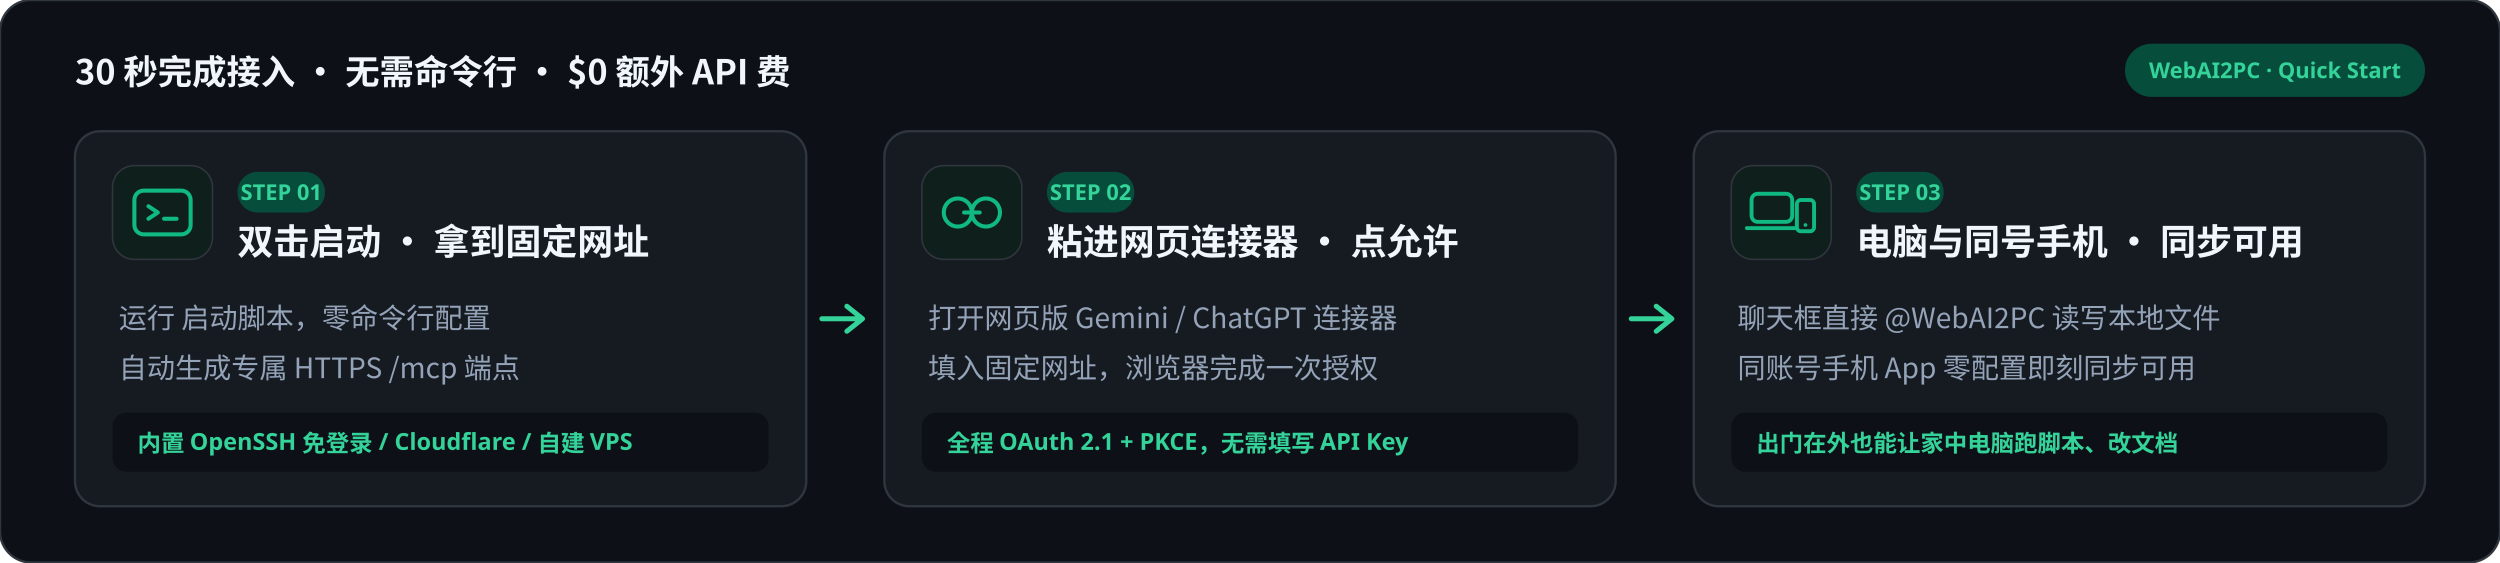
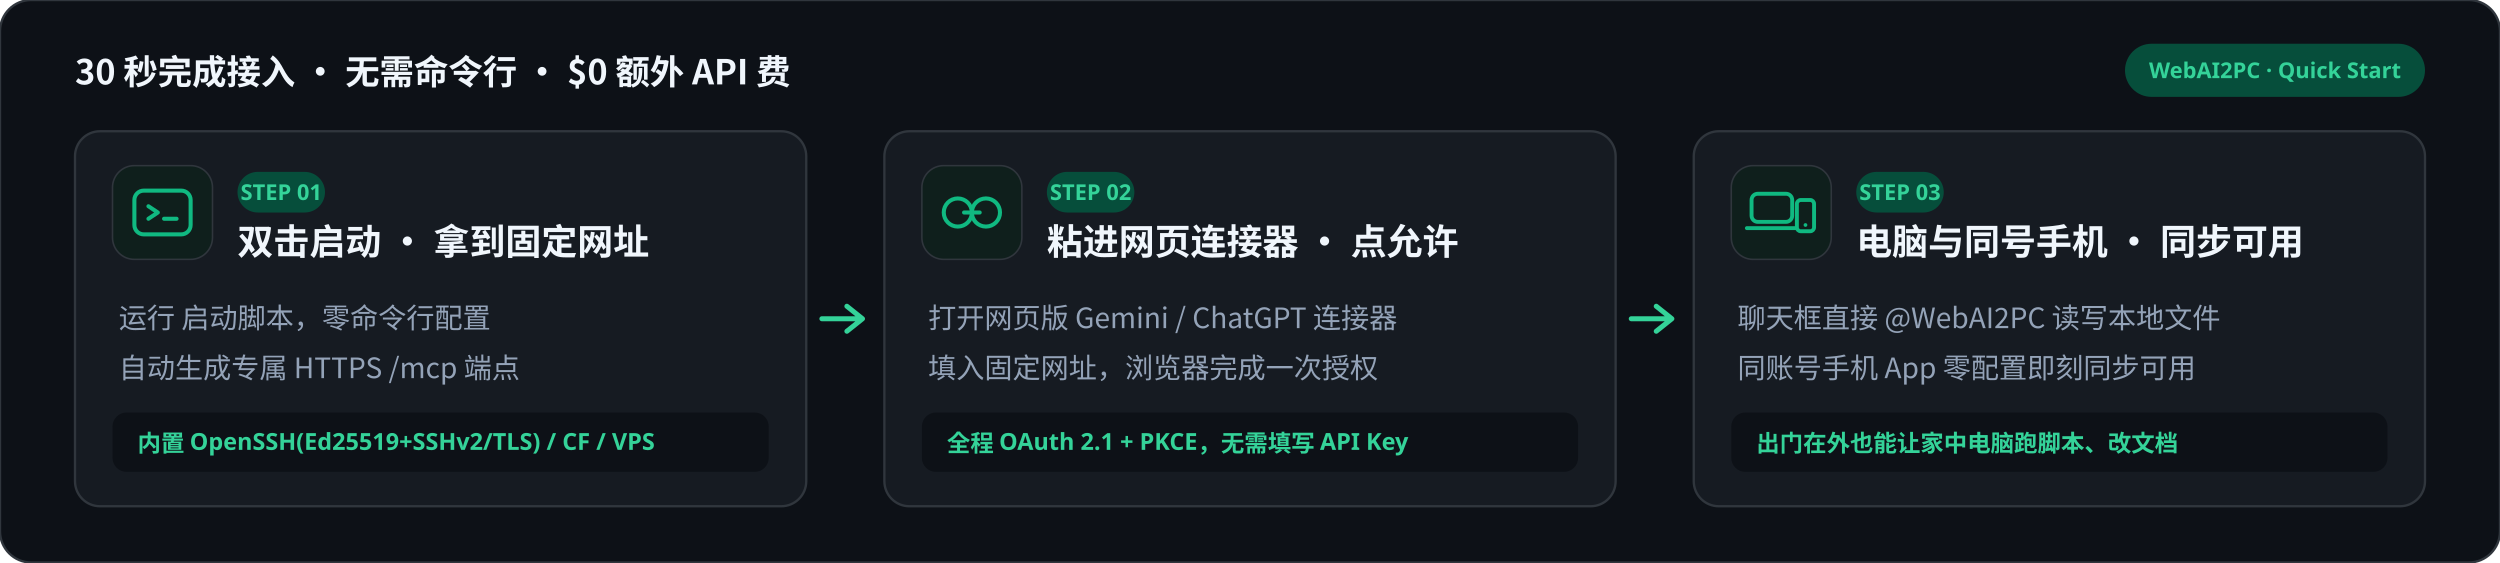
<svg xmlns="http://www.w3.org/2000/svg" viewBox="0 0 1600 360" width="1600" height="360">
  <rect width="1600" height="360" rx="20" fill="#0D1117" stroke="#30363D" stroke-width="1.5" />
  <text x="48" y="54" font-family="PingFang SC, Microsoft YaHei, Noto Sans CJK SC, system-ui, sans-serif" font-size="22" font-weight="700" fill="#F0F6FC">30 秒完成接入 · 无需命令行 · $0 额外 API 费</text>
  <rect x="1360" y="28" width="192" height="34" rx="17" fill="#064E3B" />
  <text x="1456" y="50" text-anchor="middle" font-family="Segoe UI, PingFang SC, Microsoft YaHei, sans-serif" font-size="14" font-weight="700" fill="#34D399">WebAI2PC · Quick Start</text>
  <rect x="48" y="84" width="468" height="240" rx="16" fill="#161B22" stroke="#30363D" stroke-width="1.5" />
  <g transform="translate(72,106)">
    <rect width="64" height="60" rx="14" fill="#0F1F1C" stroke="#30363D" stroke-width="1" />
    <rect x="14" y="16" width="36" height="28" rx="6" fill="none" stroke="#10B981" stroke-width="2.6" />
    <path d="M23 26 L29 30 L23 34" fill="none" stroke="#10B981" stroke-width="2.6" stroke-linecap="round" stroke-linejoin="round" />
    <line x1="33" y1="34" x2="41" y2="34" stroke="#10B981" stroke-width="2.6" stroke-linecap="round" />
  </g>
  <rect x="152" y="110" width="56" height="26" rx="13" fill="#064E3B" />
  <text x="180" y="128" text-anchor="middle" font-family="Segoe UI, sans-serif" font-size="14" font-weight="800" fill="#34D399">STEP 01</text>
  <text x="152" y="163" font-family="PingFang SC, Microsoft YaHei, Noto Sans CJK SC, system-ui, sans-serif" font-size="23" font-weight="700" fill="#F0F6FC">双击启动 · 拿到固定网址</text>
  <text x="76" y="210" font-family="PingFang SC, Microsoft YaHei, Noto Sans CJK SC, system-ui, sans-serif" font-size="18" fill="#94A3B8">运行 启动脚本，零命令行配置</text>
  <text x="76" y="242" font-family="PingFang SC, Microsoft YaHei, Noto Sans CJK SC, system-ui, sans-serif" font-size="18" fill="#94A3B8">自动生成专属 HTTPS /mcp 端点</text>
  <rect x="72" y="264" width="420" height="38" rx="9" fill="#0D1117" />
-   <text x="88" y="289" font-family="PingFang SC, Microsoft YaHei, Consolas, sans-serif" font-size="15" font-weight="600" fill="#34D399">内置 OpenSSH 免登录 / Cloudflare / 自建 VPS</text>
+   <text x="88" y="289" font-family="PingFang SC, Microsoft YaHei, Consolas, sans-serif" font-size="15" font-weight="600" fill="#34D399">内置 OpenSSH(Ed25519+SSHv2/TLS) / CF / VPS</text>
  <path d="M526 204 L550 204 M542 196 L552 204 L542 212" fill="none" stroke="#34D399" stroke-width="3.2" stroke-linecap="round" stroke-linejoin="round" />
  <rect x="566" y="84" width="468" height="240" rx="16" fill="#161B22" stroke="#30363D" stroke-width="1.5" />
  <g transform="translate(590,106)">
    <rect width="64" height="60" rx="14" fill="#0F1F1C" stroke="#30363D" stroke-width="1" />
    <rect x="14" y="21" width="18" height="18" rx="9" fill="none" stroke="#10B981" stroke-width="2.6" />
    <rect x="32" y="21" width="18" height="18" rx="9" fill="none" stroke="#10B981" stroke-width="2.6" />
    <line x1="27" y1="30" x2="37" y2="30" stroke="#10B981" stroke-width="2.6" stroke-linecap="round" />
  </g>
  <rect x="670" y="110" width="56" height="26" rx="13" fill="#064E3B" />
  <text x="698" y="128" text-anchor="middle" font-family="Segoe UI, sans-serif" font-size="14" font-weight="800" fill="#34D399">STEP 02</text>
  <text x="670" y="163" font-family="PingFang SC, Microsoft YaHei, Noto Sans CJK SC, system-ui, sans-serif" font-size="23" font-weight="700" fill="#F0F6FC">粘进网页连接器 · 点允许</text>
  <text x="594" y="210" font-family="PingFang SC, Microsoft YaHei, Noto Sans CJK SC, system-ui, sans-serif" font-size="18" fill="#94A3B8">打开网页版 Gemini / ChatGPT 连接器</text>
  <text x="594" y="242" font-family="PingFang SC, Microsoft YaHei, Noto Sans CJK SC, system-ui, sans-serif" font-size="18" fill="#94A3B8">填入固定网址，浏览器完成一次授权</text>
  <rect x="590" y="264" width="420" height="38" rx="9" fill="#0D1117" />
  <text x="606" y="289" font-family="PingFang SC, Microsoft YaHei, Consolas, sans-serif" font-size="15" font-weight="600" fill="#34D399">全程 OAuth 2.1 + PKCE，无需填写 API Key</text>
  <path d="M1044 204 L1068 204 M1060 196 L1070 204 L1060 212" fill="none" stroke="#34D399" stroke-width="3.2" stroke-linecap="round" stroke-linejoin="round" />
  <rect x="1084" y="84" width="468" height="240" rx="16" fill="#161B22" stroke="#30363D" stroke-width="1.5" />
  <g transform="translate(1108,106)">
    <rect width="64" height="60" rx="14" fill="#0F1F1C" stroke="#30363D" stroke-width="1" />
    <rect x="13" y="18" width="26" height="18" rx="4" fill="none" stroke="#10B981" stroke-width="2.5" />
    <line x1="10" y1="40" x2="42" y2="40" stroke="#10B981" stroke-width="2.5" stroke-linecap="round" />
    <rect x="42" y="22" width="11" height="20" rx="2.5" fill="#0F1F1C" stroke="#10B981" stroke-width="2.5" />
    <circle cx="47.5" cy="38" r="1.2" fill="#10B981" />
  </g>
  <rect x="1188" y="110" width="56" height="26" rx="13" fill="#064E3B" />
  <text x="1216" y="128" text-anchor="middle" font-family="Segoe UI, sans-serif" font-size="14" font-weight="800" fill="#34D399">STEP 03</text>
  <text x="1188" y="163" font-family="PingFang SC, Microsoft YaHei, Noto Sans CJK SC, system-ui, sans-serif" font-size="23" font-weight="700" fill="#F0F6FC">电脑与同号手机 · 同步可用</text>
  <text x="1112" y="210" font-family="PingFang SC, Microsoft YaHei, Noto Sans CJK SC, system-ui, sans-serif" font-size="18" fill="#94A3B8">聊天框直接 @WebAI2PC 读写本地文件</text>
  <text x="1112" y="242" font-family="PingFang SC, Microsoft YaHei, Noto Sans CJK SC, system-ui, sans-serif" font-size="18" fill="#94A3B8">同账号手机 App 零配置即刻同步可用</text>
  <rect x="1108" y="264" width="420" height="38" rx="9" fill="#0D1117" />
  <text x="1124" y="289" font-family="PingFang SC, Microsoft YaHei, Consolas, sans-serif" font-size="15" font-weight="600" fill="#34D399">出门在外也能让家中电脑跑脚本、改文档</text>
</svg>
